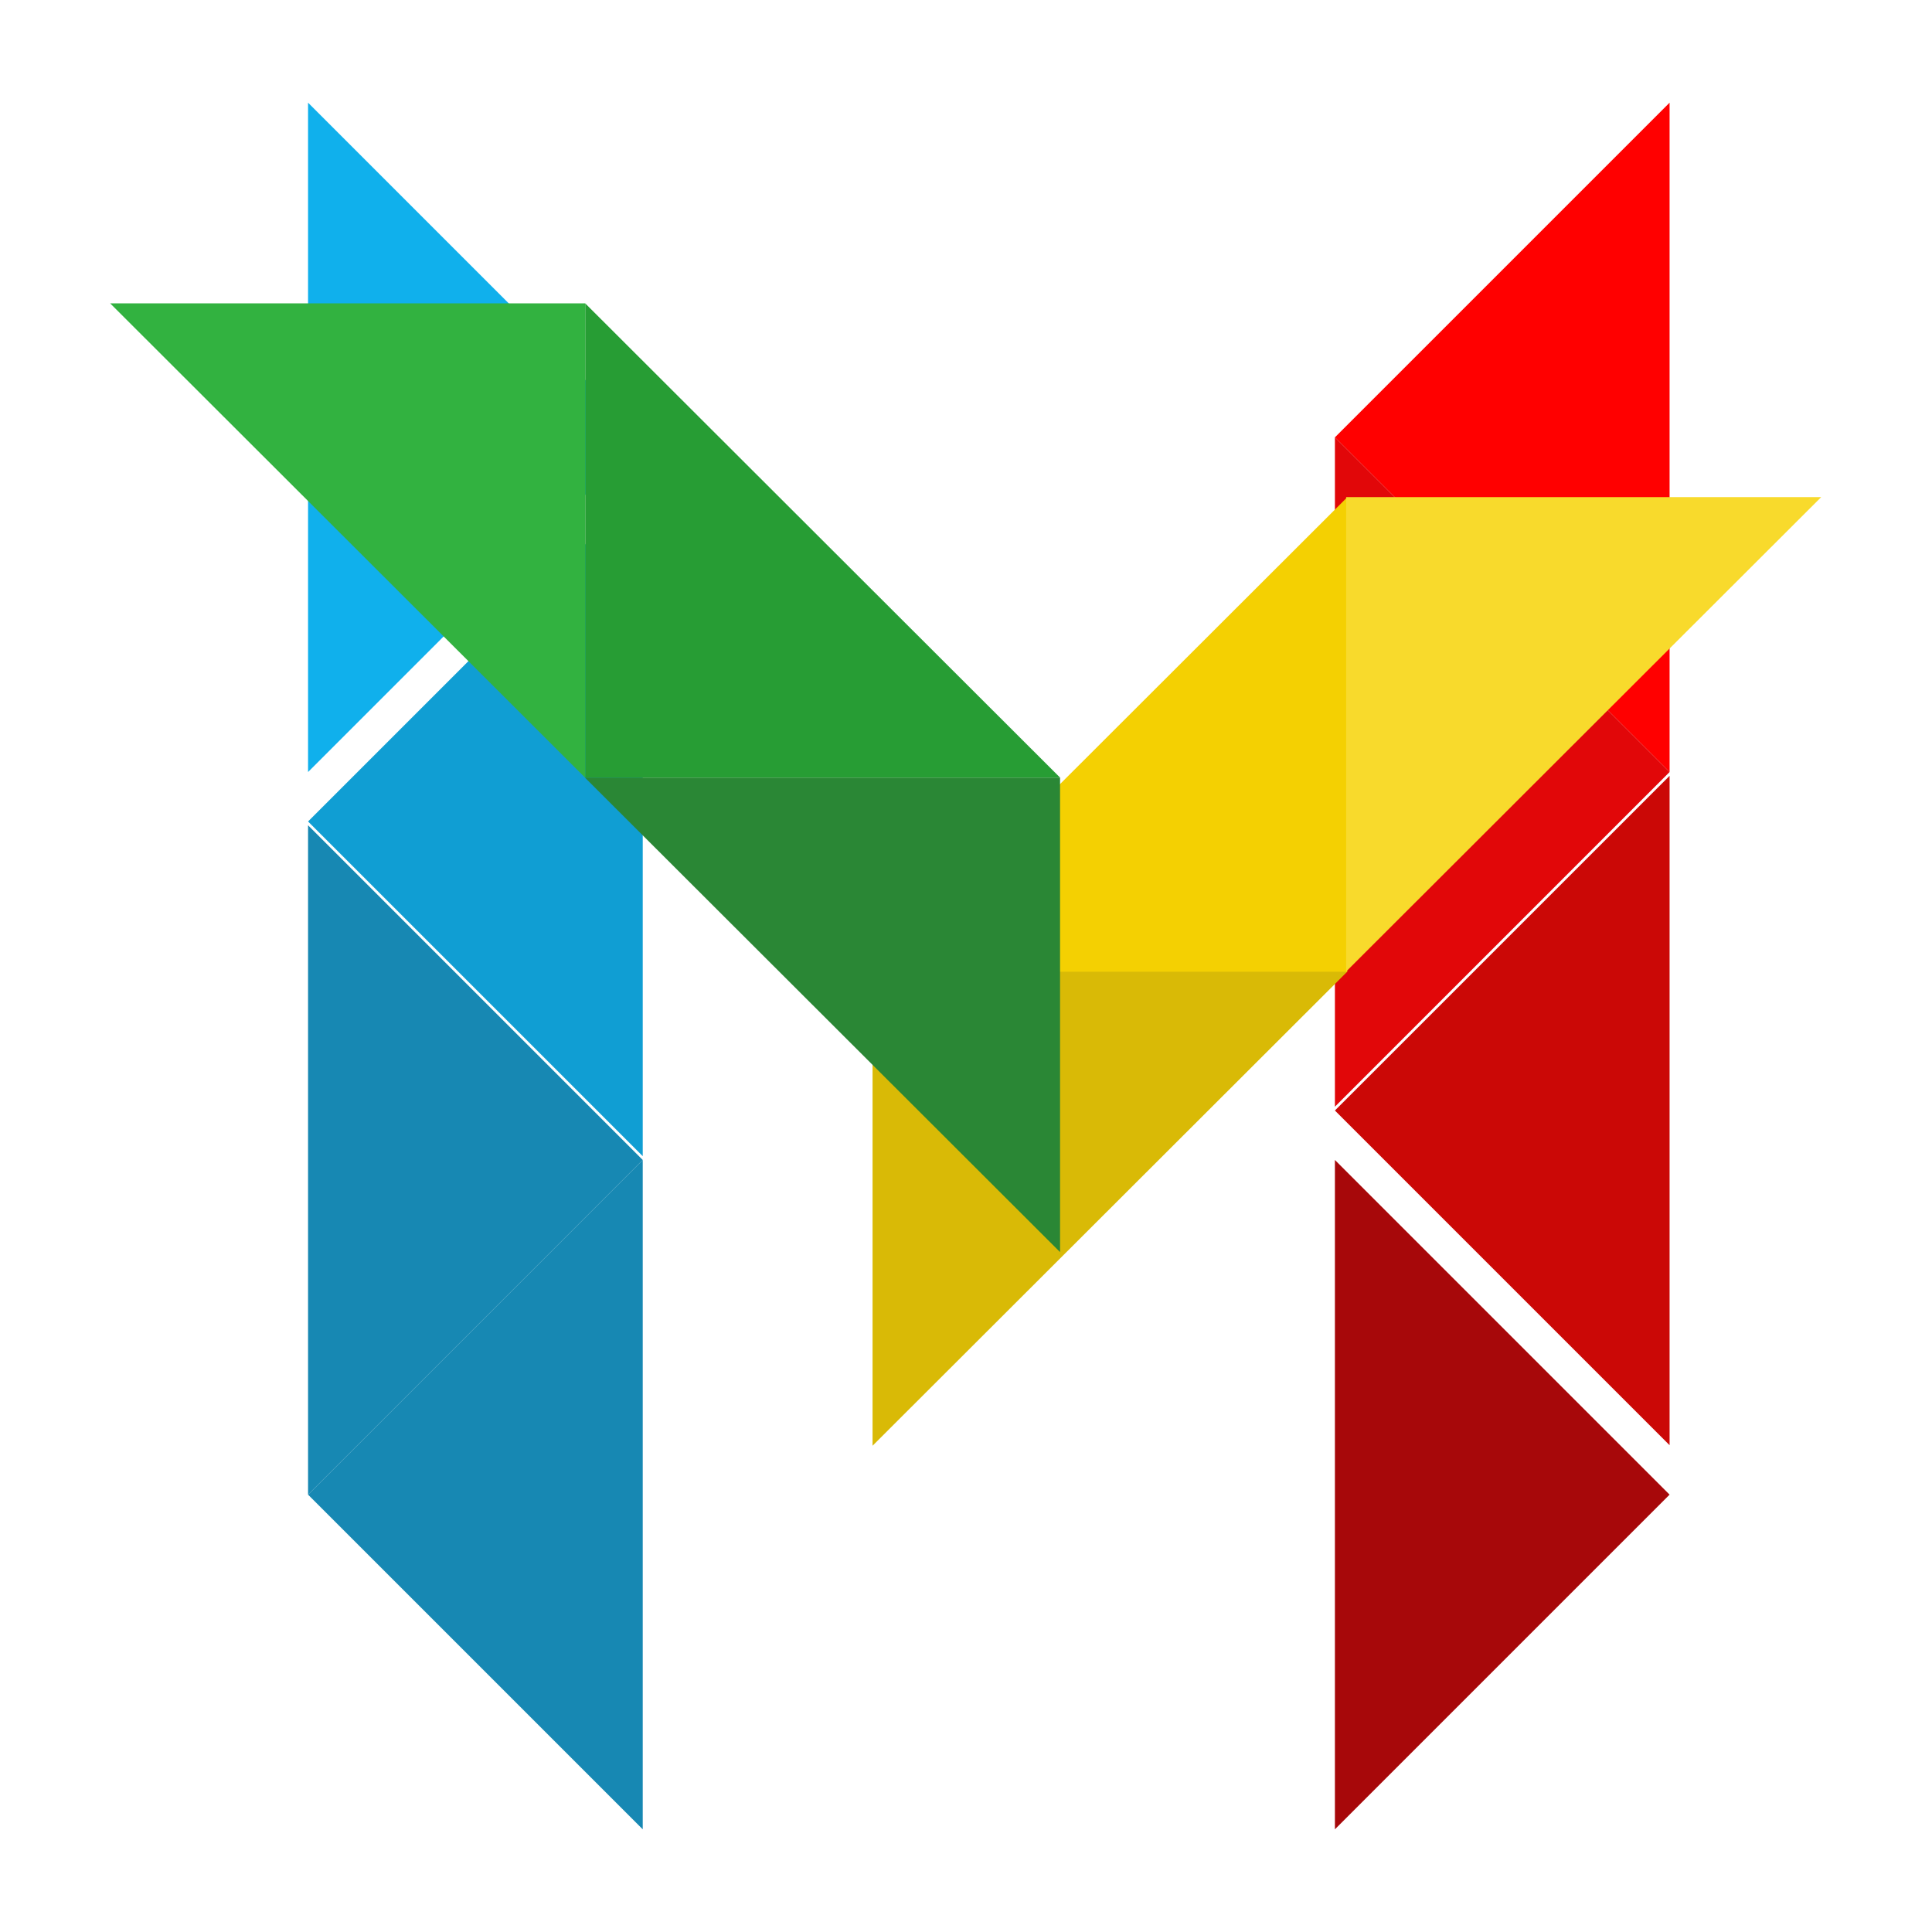
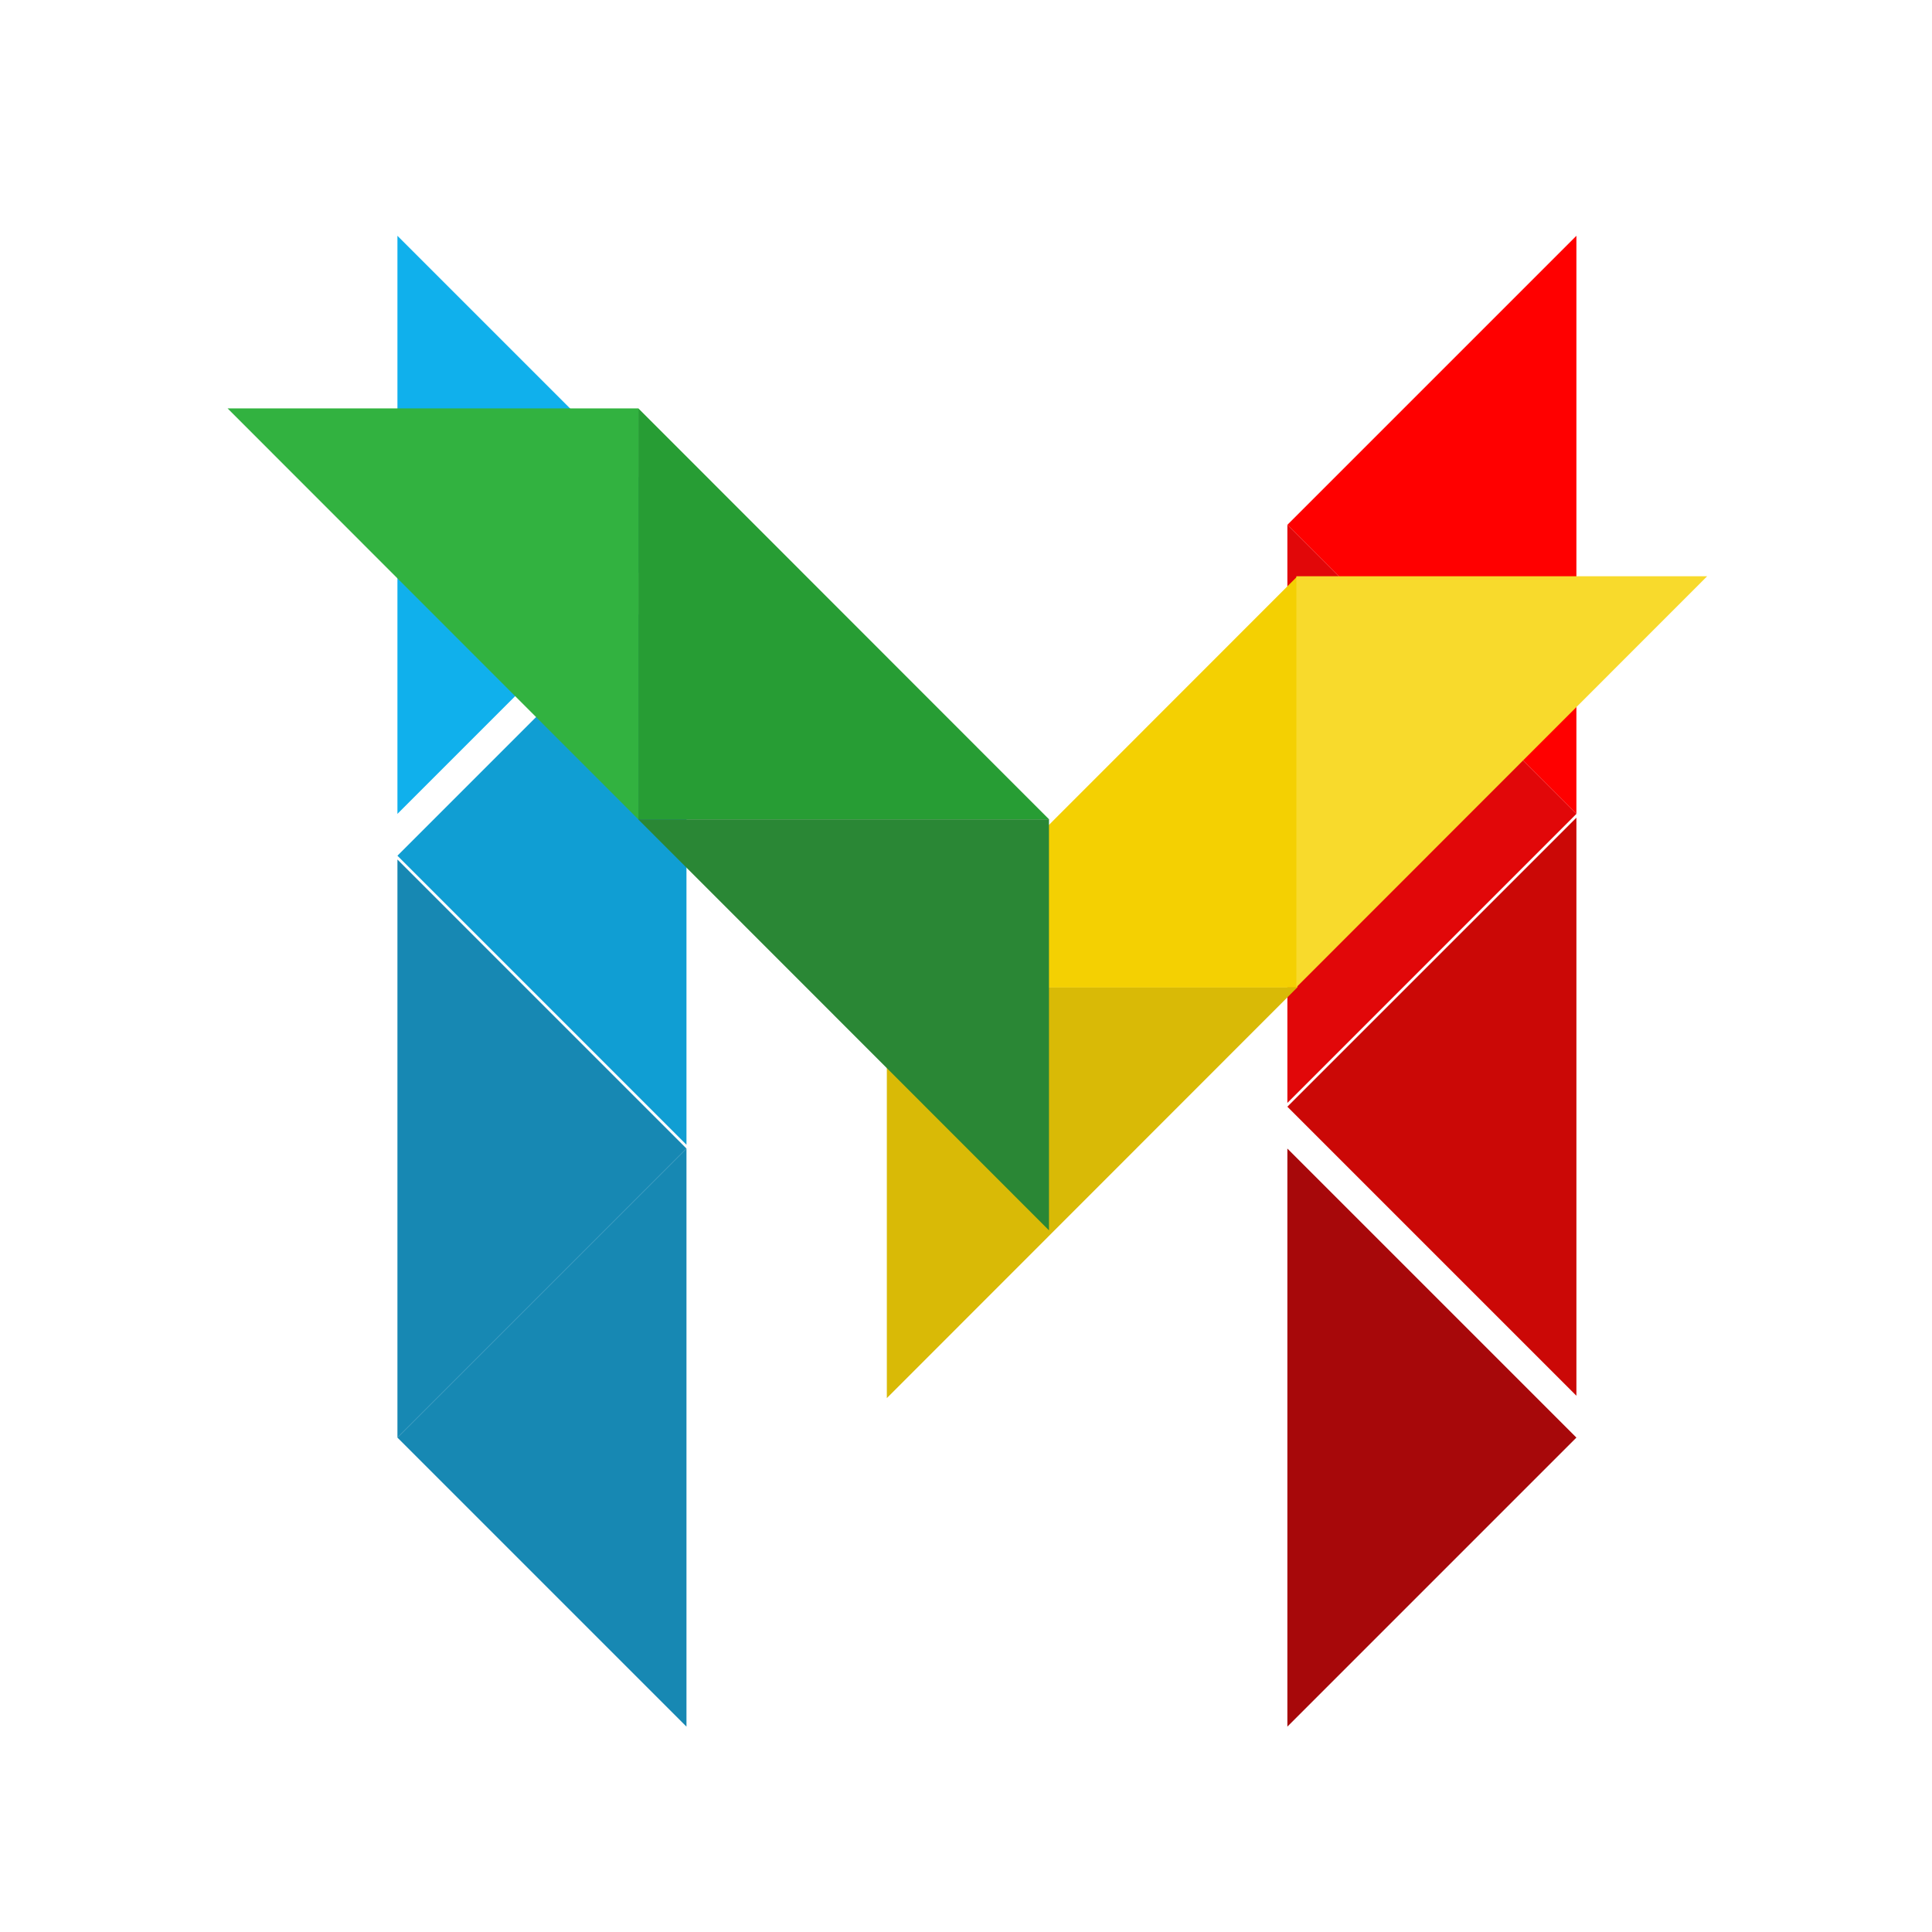
<svg xmlns="http://www.w3.org/2000/svg" width="508px" height="508px" viewBox="0 0 508 508" version="1.1">
  <g id="middleware" stroke="none" stroke-width="1" fill="none" fill-rule="evenodd">
-     <g id="polygons" transform="translate(28, 17)">
-       <polygon id="Triangle" fill="#1788B3" transform="translate(97, 288) rotate(-270) translate(-97, -288) " points="97 244 185 332 9 332" />
-       <polygon id="Triangle" fill="#1788B3" transform="translate(97, 376) rotate(-90) translate(-97, -376) " points="97 332 185 420 9 420" />
-       <polygon id="Triangle" fill="#CB0806" transform="translate(367, 275) rotate(-90) translate(-367, -275) " points="367 231 455 319 279 319" />
-       <polygon id="Triangle" fill="#FF0000" transform="translate(367, 98) rotate(-90) translate(-367, -98) " points="367 54 455 142 279 142" />
-       <polygon id="Triangle" fill="#E10709" transform="translate(367, 186) rotate(-270) translate(-367, -186) " points="367 142 455 230 279 230" />
-       <polygon id="Triangle" fill="#A7080A" transform="translate(367, 376) rotate(-270) translate(-367, -376) " points="367 332 455 420 279 420" />
-       <polygon id="Triangle" fill="#109ED3" transform="translate(97, 199) rotate(-90) translate(-97, -199) " points="97 155 185 243 9 243" />
-       <polygon id="Triangle" fill="#10B0EC" transform="translate(97, 98) rotate(-270) translate(-97, -98) " points="97 54 185 142 9 142" />
-       <polygon id="Triangle" fill="#D9BA06" transform="translate(232.6975, 269.5869) rotate(-45) translate(-232.6975, -269.5869) " points="232.639 225.426 320.961 313.748 144.434 313.632" />
-       <polygon id="Triangle" fill="#F4D002" transform="translate(294.9602, 207.324) rotate(-225) translate(-294.9602, -207.324) " points="294.902 163.163 383.224 251.485 206.696 251.369" />
-       <polygon id="Triangle" fill="#F8DA2C" transform="translate(357.225, 144.8991) rotate(-45) translate(-357.225, -144.8991) " points="357.167 100.738 445.489 189.06 268.961 188.944" />
-       <polygon id="Triangle" fill="#279D34" transform="translate(157.1443, 156.3259) rotate(-135) translate(-157.1443, -156.3259) " points="157.202 112.165 245.408 200.371 68.881 200.487" />
-       <polygon id="Triangle" fill="#32B240" transform="translate(94.60921, 93.95499) rotate(-315) translate(-94.60921, -93.95499) " points="94.667 49.794 182.873 138 6.345 138.116" />
-       <polygon id="Triangle" fill="#2A8735" transform="translate(219.4647, 218.6743) rotate(-315) translate(-219.4647, -218.6743) " points="219.523 174.513 307.728 262.719 131.201 262.835" />
+     <g id="polygons" transform="translate(59, 53)">
+       <polygon id="Triangle" fill="#1788B3" transform="translate(83.5, 249) rotate(-270) translate(-83.5, -249) " points="83.5 211 159.5 287 7.5 287" />
+       <polygon id="Triangle" fill="#1788B3" transform="translate(83.5, 325) rotate(-90) translate(-83.5, -325) " points="83.5 287 159.5 363 7.5 363" />
+       <polygon id="Triangle" fill="#CB0806" transform="translate(317.5, 238) rotate(-90) translate(-317.5, -238) " points="317.5 200 393.5 276 241.5 276" />
+       <polygon id="Triangle" fill="#FF0000" transform="translate(317.5, 85) rotate(-90) translate(-317.5, -85) " points="317.5 47 393.5 123 241.5 123" />
+       <polygon id="Triangle" fill="#E10709" transform="translate(317.5, 161) rotate(-270) translate(-317.5, -161) " points="317.5 123 393.5 199 241.5 199" />
+       <polygon id="Triangle" fill="#A7080A" transform="translate(317.5, 325) rotate(-270) translate(-317.5, -325) " points="317.5 287 393.5 363 241.5 363" />
+       <polygon id="Triangle" fill="#109ED3" transform="translate(83.5, 172) rotate(-90) translate(-83.5, -172) " points="83.5 134 159.5 210 7.5 210" />
+       <polygon id="Triangle" fill="#10B0EC" transform="translate(83.5, 85) rotate(-270) translate(-83.5, -85) " points="83.5 47 159.5 123 7.5 123" />
+       <polygon id="Triangle" fill="#D9BA06" transform="translate(201.1885, 233.5799) rotate(-45) translate(-201.1885, -233.5799) " points="201.21 195.37 277.586 271.746 124.791 271.79" />
+       <polygon id="Triangle" fill="#F4D002" transform="translate(255.1009, 179.6058) rotate(-225) translate(-255.1009, -179.6058) " points="255.123 141.396 331.499 217.772 178.703 217.816" />
+       <polygon id="Triangle" fill="#F8DA2C" transform="translate(308.873, 125.5531) rotate(-45) translate(-308.873, -125.5531) " points="308.895 87.343 385.271 163.719 232.475 163.763" />
+       <polygon id="Triangle" fill="#279D34" transform="translate(135.8542, 135.422) rotate(-135) translate(-135.8542, -135.422) " points="135.832 97.212 212.252 173.632 59.457 173.588" />
+       <polygon id="Triangle" fill="#32B240" transform="translate(81.84834, 81.41613) rotate(-315) translate(-81.84834, -81.41613) " points="81.826 43.206 158.246 119.626 5.451 119.582" />
+       <polygon id="Triangle" fill="#2A8735" transform="translate(189.8165, 189.4703) rotate(-315) translate(-189.8165, -189.4703) " points="189.795 151.261 266.214 227.68 113.419 227.636" />
    </g>
  </g>
</svg>
